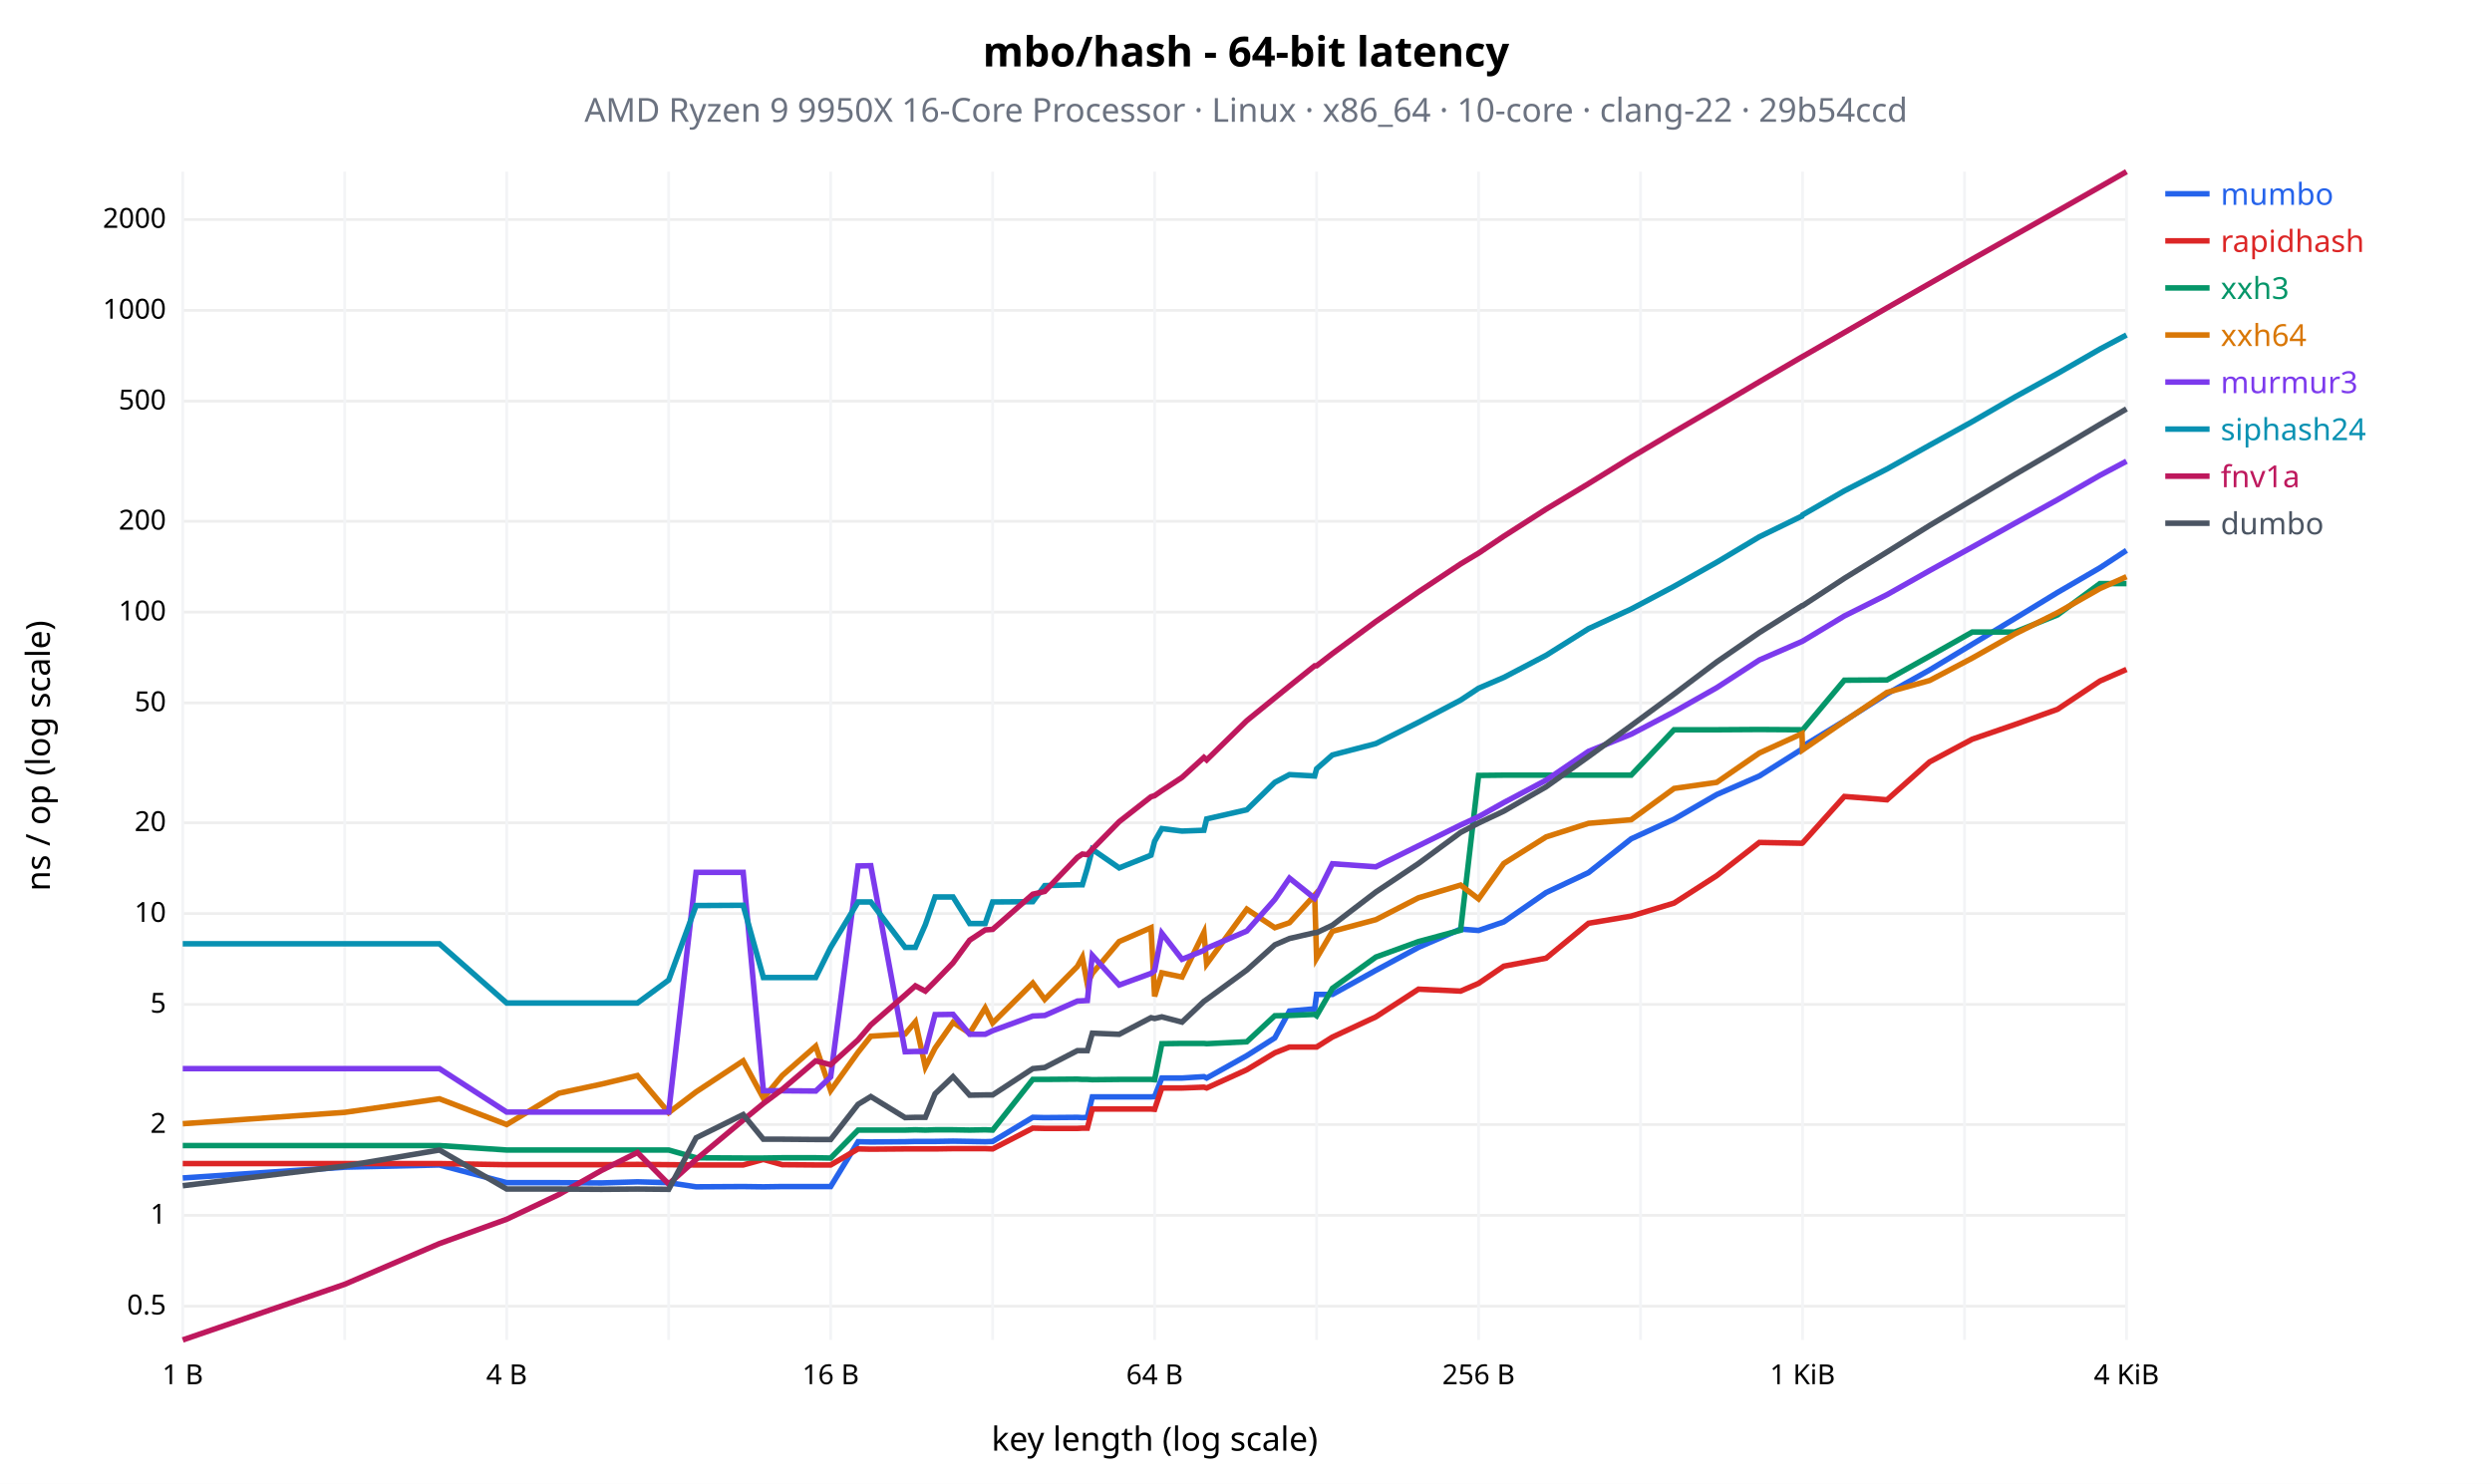
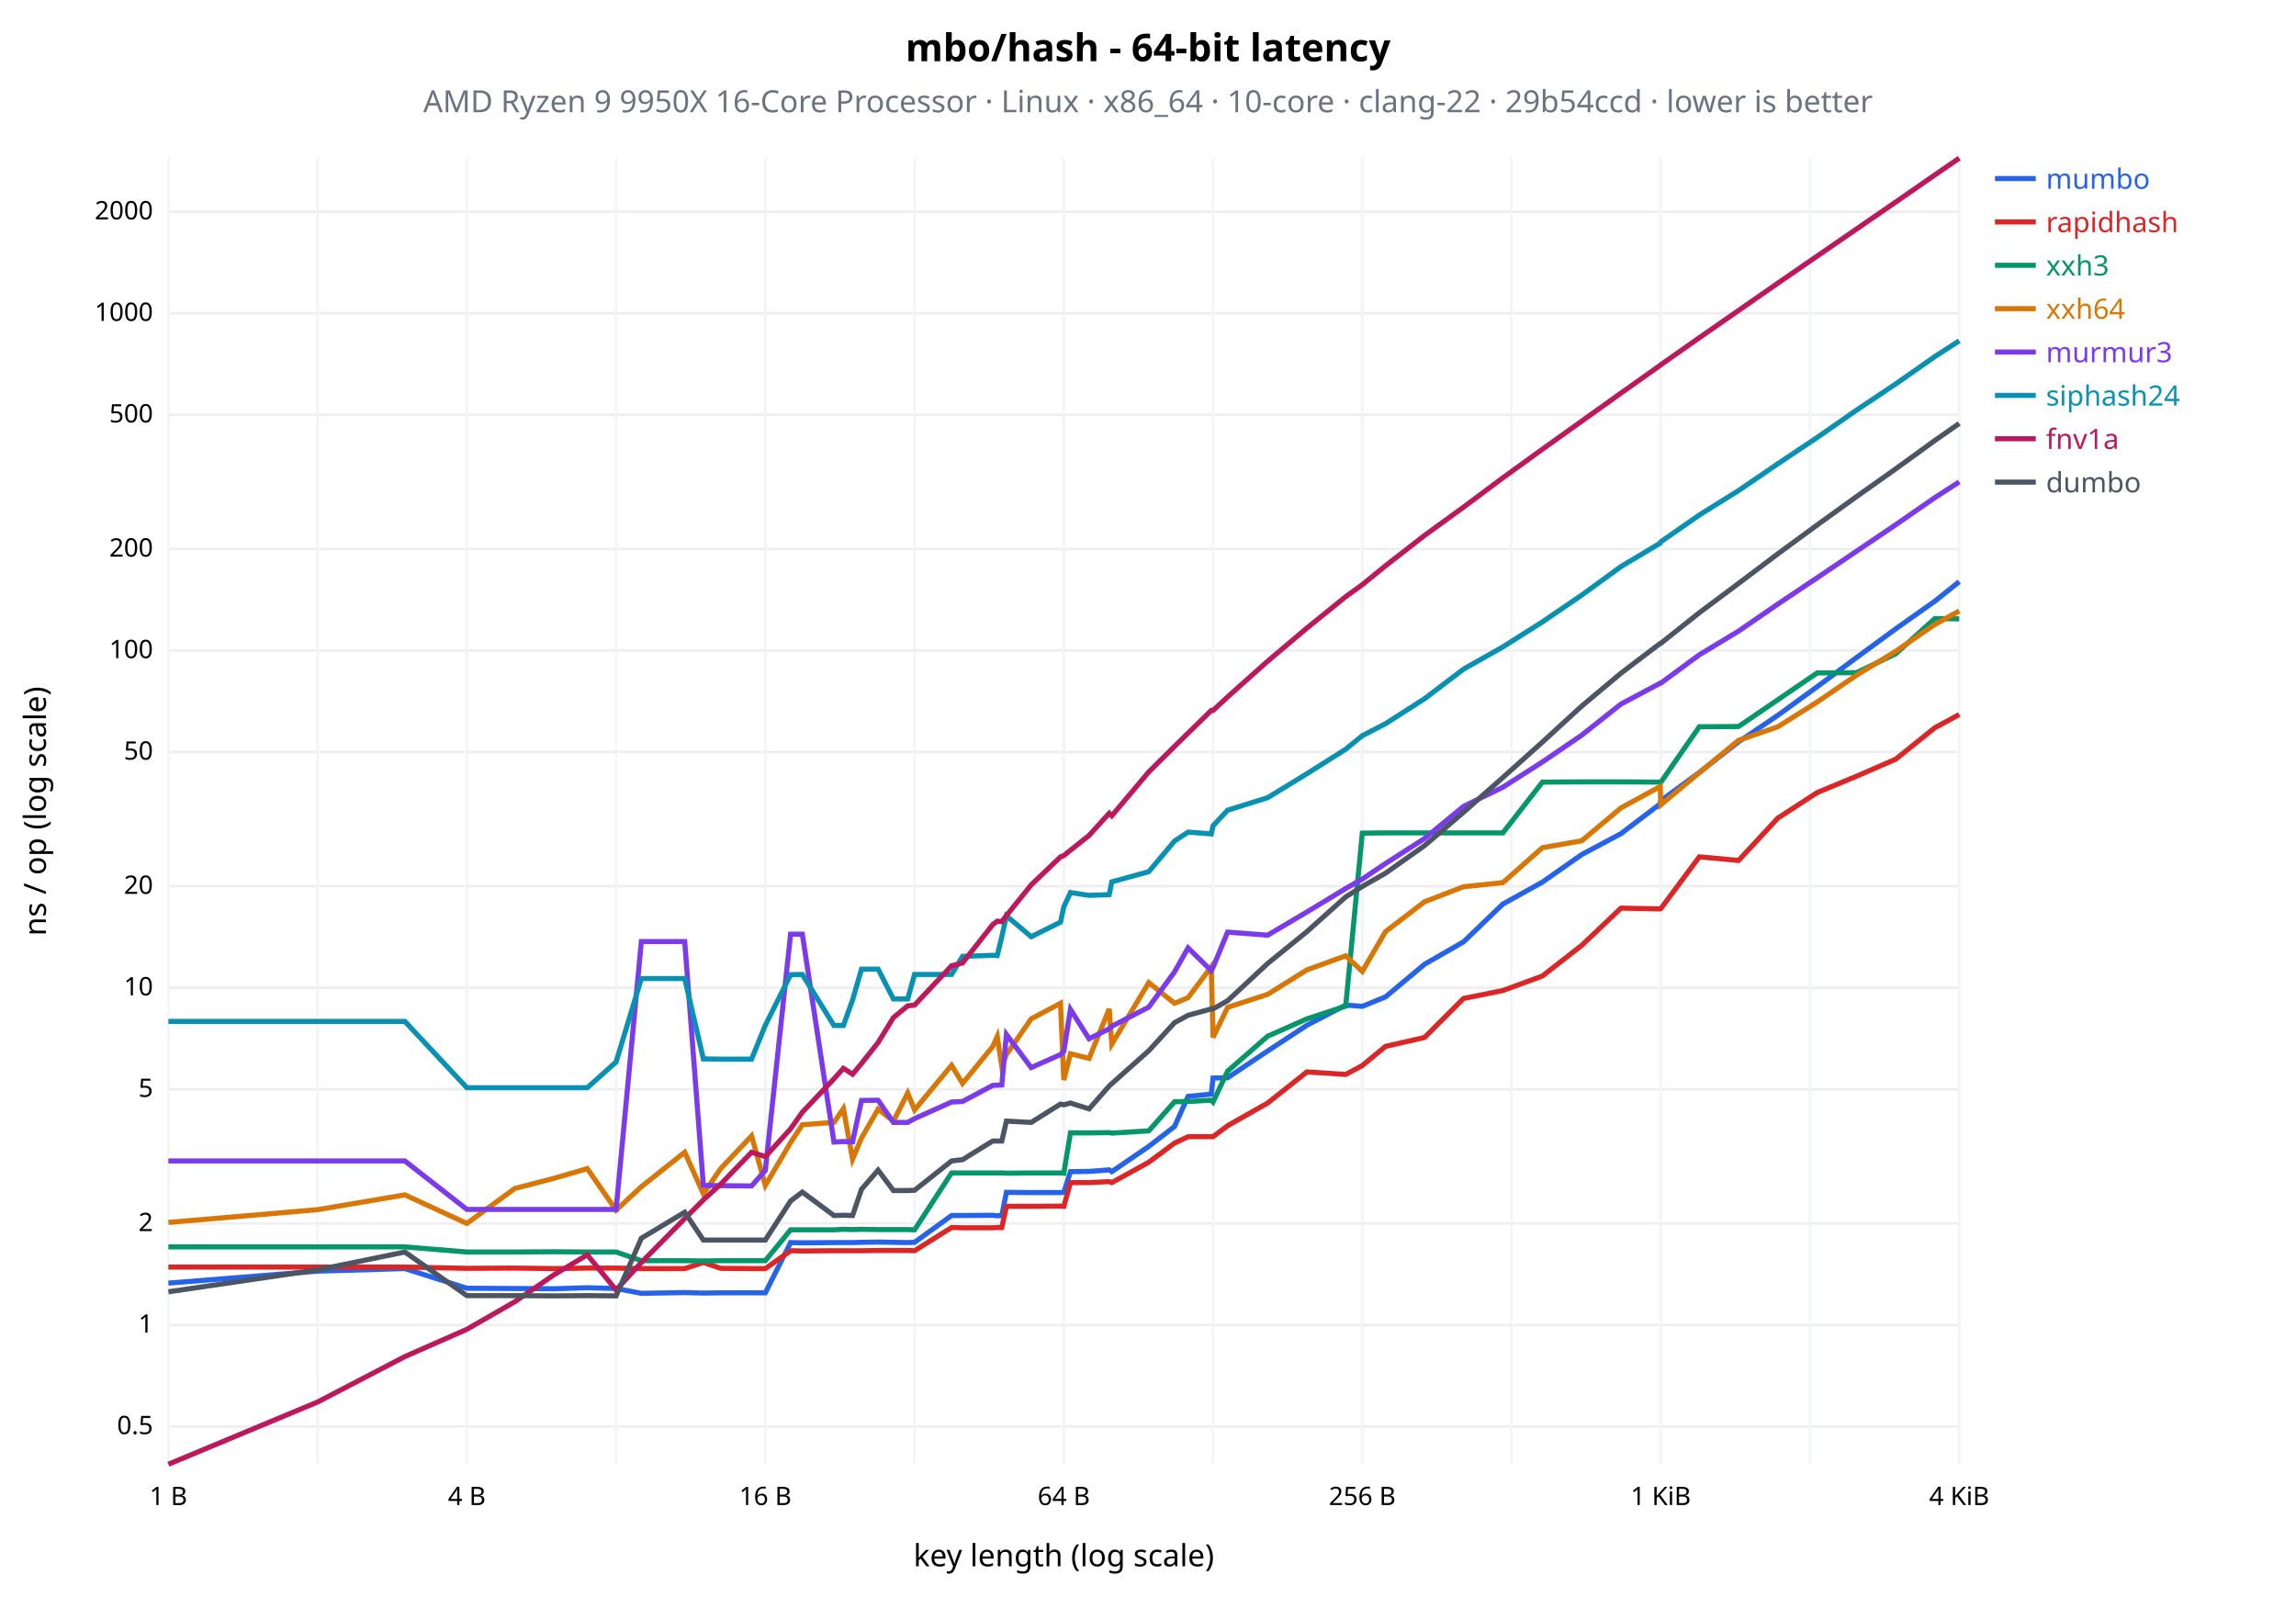
- <svg xmlns="http://www.w3.org/2000/svg" width="900" height="536" font-family="sans-serif">
-   <rect width="900" height="536" fill="white" />
+ <svg xmlns="http://www.w3.org/2000/svg" width="900" height="626" font-family="sans-serif">
+   <rect width="900" height="626" fill="white" />
  <text x="450" y="24" font-size="15" font-weight="bold" text-anchor="middle">mbo/hash - 64-bit latency</text>
-   <text x="450" y="44" font-size="12" fill="#6b7280" text-anchor="middle">AMD Ryzen 9 9950X 16-Core Processor · Linux · x86_64 · 10-core · clang-22 · 29b54ccd</text>
-   <line x1="66" y1="471.8" x2="768.0" y2="471.8" stroke="#eee" />
-   <text x="60" y="474.8" font-size="10" text-anchor="end">0.5</text>
-   <line x1="66" y1="439.0" x2="768.0" y2="439.0" stroke="#eee" />
-   <text x="60" y="442.0" font-size="10" text-anchor="end">1</text>
-   <line x1="66" y1="406.2" x2="768.0" y2="406.2" stroke="#eee" />
-   <text x="60" y="409.2" font-size="10" text-anchor="end">2</text>
-   <line x1="66" y1="362.8" x2="768.0" y2="362.8" stroke="#eee" />
-   <text x="60" y="365.8" font-size="10" text-anchor="end">5</text>
-   <line x1="66" y1="330.0" x2="768.0" y2="330.0" stroke="#eee" />
-   <text x="60" y="333.0" font-size="10" text-anchor="end">10</text>
-   <line x1="66" y1="297.2" x2="768.0" y2="297.2" stroke="#eee" />
-   <text x="60" y="300.2" font-size="10" text-anchor="end">20</text>
-   <line x1="66" y1="253.9" x2="768.0" y2="253.9" stroke="#eee" />
-   <text x="60" y="256.9" font-size="10" text-anchor="end">50</text>
-   <line x1="66" y1="221.1" x2="768.0" y2="221.1" stroke="#eee" />
-   <text x="60" y="224.1" font-size="10" text-anchor="end">100</text>
-   <line x1="66" y1="188.3" x2="768.0" y2="188.3" stroke="#eee" />
-   <text x="60" y="191.3" font-size="10" text-anchor="end">200</text>
-   <line x1="66" y1="144.9" x2="768.0" y2="144.9" stroke="#eee" />
-   <text x="60" y="147.9" font-size="10" text-anchor="end">500</text>
-   <line x1="66" y1="112.1" x2="768.0" y2="112.1" stroke="#eee" />
-   <text x="60" y="115.1" font-size="10" text-anchor="end">1000</text>
-   <line x1="66" y1="79.3" x2="768.0" y2="79.3" stroke="#eee" />
-   <text x="60" y="82.3" font-size="10" text-anchor="end">2000</text>
-   <line x1="66.0" y1="62" x2="66.0" y2="484.0" stroke="#f3f4f6" />
-   <text x="66.0" y="500.0" font-size="10" text-anchor="middle">1 B</text>
-   <line x1="124.5" y1="62" x2="124.5" y2="484.0" stroke="#f3f4f6" />
-   <line x1="183.0" y1="62" x2="183.0" y2="484.0" stroke="#f3f4f6" />
-   <text x="183.0" y="500.0" font-size="10" text-anchor="middle">4 B</text>
-   <line x1="241.5" y1="62" x2="241.5" y2="484.0" stroke="#f3f4f6" />
-   <line x1="300.0" y1="62" x2="300.0" y2="484.0" stroke="#f3f4f6" />
-   <text x="300.0" y="500.0" font-size="10" text-anchor="middle">16 B</text>
-   <line x1="358.5" y1="62" x2="358.5" y2="484.0" stroke="#f3f4f6" />
-   <line x1="417.0" y1="62" x2="417.0" y2="484.0" stroke="#f3f4f6" />
-   <text x="417.0" y="500.0" font-size="10" text-anchor="middle">64 B</text>
-   <line x1="475.5" y1="62" x2="475.5" y2="484.0" stroke="#f3f4f6" />
-   <line x1="534.0" y1="62" x2="534.0" y2="484.0" stroke="#f3f4f6" />
-   <text x="534.0" y="500.0" font-size="10" text-anchor="middle">256 B</text>
-   <line x1="592.5" y1="62" x2="592.5" y2="484.0" stroke="#f3f4f6" />
-   <line x1="651.0" y1="62" x2="651.0" y2="484.0" stroke="#f3f4f6" />
-   <text x="651.0" y="500.0" font-size="10" text-anchor="middle">1 KiB</text>
-   <line x1="709.5" y1="62" x2="709.5" y2="484.0" stroke="#f3f4f6" />
-   <line x1="768.0" y1="62" x2="768.0" y2="484.0" stroke="#f3f4f6" />
-   <text x="768.0" y="500.0" font-size="10" text-anchor="middle">4 KiB</text>
-   <text x="417" y="524" font-size="12" text-anchor="middle">key length (log scale)</text>
-   <text x="18" y="273" font-size="12" transform="rotate(-90 18 273)" text-anchor="middle">ns / op (log scale)</text>
-   <polyline points="66.0,425.5 124.5,421.6 158.7,420.8 183.0,427.2 201.8,427.2 217.2,427.3 230.2,426.9 241.5,427.2 251.4,428.7 268.4,428.6 275.7,428.7 282.5,428.6 294.6,428.6 300.0,428.6 309.9,412.4 314.5,412.5 326.9,412.4 330.6,412.3 334.2,412.3 337.7,412.3 344.2,412.2 350.2,412.3 355.8,412.4 358.5,412.3 373.0,403.6 377.3,403.7 389.1,403.6 390.9,403.7 392.7,403.6 394.5,396.2 404.2,396.2 415.7,396.2 417.0,396.1 419.6,389.4 426.9,389.4 434.8,388.9 435.8,389.4 450.3,381.3 460.4,374.9 465.7,365.2 474.8,364.4 475.5,359.2 481.2,359.2 496.9,350.5 512.3,342.2 527.5,335.6 534.0,336.1 543.1,333.0 558.4,322.4 573.7,315.2 589.1,303.0 604.6,295.9 620.0,287.0 635.4,280.3 650.8,270.6 651.0,269.6 666.1,260.4 681.5,250.6 696.9,242.0 712.3,232.7 727.7,223.4 743.1,214.0 758.4,205.1 768.0,198.8" fill="none" stroke="#2563eb" stroke-width="2" />
+   <text x="450" y="44" font-size="12" fill="#6b7280" text-anchor="middle">AMD Ryzen 9 9950X 16-Core Processor · Linux · x86_64 · 10-core · clang-22 · 29b54ccd · lower is better</text>
+   <line x1="66" y1="559.2" x2="768.0" y2="559.2" stroke="#eee" />
+   <text x="60" y="562.2" font-size="10" text-anchor="end">0.5</text>
+   <line x1="66" y1="519.4" x2="768.0" y2="519.4" stroke="#eee" />
+   <text x="60" y="522.4" font-size="10" text-anchor="end">1</text>
+   <line x1="66" y1="479.6" x2="768.0" y2="479.6" stroke="#eee" />
+   <text x="60" y="482.6" font-size="10" text-anchor="end">2</text>
+   <line x1="66" y1="427.0" x2="768.0" y2="427.0" stroke="#eee" />
+   <text x="60" y="430.0" font-size="10" text-anchor="end">5</text>
+   <line x1="66" y1="387.2" x2="768.0" y2="387.2" stroke="#eee" />
+   <text x="60" y="390.2" font-size="10" text-anchor="end">10</text>
+   <line x1="66" y1="347.4" x2="768.0" y2="347.4" stroke="#eee" />
+   <text x="60" y="350.4" font-size="10" text-anchor="end">20</text>
+   <line x1="66" y1="294.8" x2="768.0" y2="294.8" stroke="#eee" />
+   <text x="60" y="297.8" font-size="10" text-anchor="end">50</text>
+   <line x1="66" y1="255.0" x2="768.0" y2="255.0" stroke="#eee" />
+   <text x="60" y="258.0" font-size="10" text-anchor="end">100</text>
+   <line x1="66" y1="215.2" x2="768.0" y2="215.2" stroke="#eee" />
+   <text x="60" y="218.2" font-size="10" text-anchor="end">200</text>
+   <line x1="66" y1="162.6" x2="768.0" y2="162.6" stroke="#eee" />
+   <text x="60" y="165.6" font-size="10" text-anchor="end">500</text>
+   <line x1="66" y1="122.8" x2="768.0" y2="122.8" stroke="#eee" />
+   <text x="60" y="125.8" font-size="10" text-anchor="end">1000</text>
+   <line x1="66" y1="83.0" x2="768.0" y2="83.0" stroke="#eee" />
+   <text x="60" y="86.0" font-size="10" text-anchor="end">2000</text>
+   <line x1="66.0" y1="62" x2="66.0" y2="574.0" stroke="#f3f4f6" />
+   <text x="66.0" y="590.0" font-size="10" text-anchor="middle">1 B</text>
+   <line x1="124.5" y1="62" x2="124.5" y2="574.0" stroke="#f3f4f6" />
+   <line x1="183.0" y1="62" x2="183.0" y2="574.0" stroke="#f3f4f6" />
+   <text x="183.0" y="590.0" font-size="10" text-anchor="middle">4 B</text>
+   <line x1="241.5" y1="62" x2="241.5" y2="574.0" stroke="#f3f4f6" />
+   <line x1="300.0" y1="62" x2="300.0" y2="574.0" stroke="#f3f4f6" />
+   <text x="300.0" y="590.0" font-size="10" text-anchor="middle">16 B</text>
+   <line x1="358.5" y1="62" x2="358.5" y2="574.0" stroke="#f3f4f6" />
+   <line x1="417.0" y1="62" x2="417.0" y2="574.0" stroke="#f3f4f6" />
+   <text x="417.0" y="590.0" font-size="10" text-anchor="middle">64 B</text>
+   <line x1="475.5" y1="62" x2="475.5" y2="574.0" stroke="#f3f4f6" />
+   <line x1="534.0" y1="62" x2="534.0" y2="574.0" stroke="#f3f4f6" />
+   <text x="534.0" y="590.0" font-size="10" text-anchor="middle">256 B</text>
+   <line x1="592.5" y1="62" x2="592.5" y2="574.0" stroke="#f3f4f6" />
+   <line x1="651.0" y1="62" x2="651.0" y2="574.0" stroke="#f3f4f6" />
+   <text x="651.0" y="590.0" font-size="10" text-anchor="middle">1 KiB</text>
+   <line x1="709.5" y1="62" x2="709.5" y2="574.0" stroke="#f3f4f6" />
+   <line x1="768.0" y1="62" x2="768.0" y2="574.0" stroke="#f3f4f6" />
+   <text x="768.0" y="590.0" font-size="10" text-anchor="middle">4 KiB</text>
+   <text x="417" y="614" font-size="12" text-anchor="middle">key length (log scale)</text>
+   <text x="18" y="318" font-size="12" transform="rotate(-90 18 318)" text-anchor="middle">ns / op (log scale)</text>
+   <polyline points="66.0,503.0 124.5,498.3 158.7,497.3 183.0,505.0 201.8,505.1 217.2,505.2 230.2,504.8 241.5,505.1 251.4,507.0 268.4,506.7 275.7,506.9 282.5,506.8 294.6,506.8 300.0,506.8 309.9,487.1 314.5,487.2 326.9,487.1 330.6,487.1 334.2,487.1 337.7,487.0 344.2,486.9 350.2,487.0 355.8,487.1 358.5,487.0 373.0,476.5 377.3,476.5 389.1,476.4 390.9,476.6 392.7,476.5 394.5,467.4 404.2,467.5 415.7,467.5 417.0,467.4 419.6,459.3 426.9,459.2 434.8,458.6 435.8,459.3 450.3,449.4 460.4,441.6 465.7,429.8 474.8,428.9 475.5,422.6 481.2,422.5 496.9,412.0 512.3,401.9 527.5,394.0 534.0,394.5 543.1,390.8 558.4,378.0 573.7,369.2 589.1,354.4 604.6,345.8 620.0,335.0 635.4,326.8 650.8,315.1 651.0,313.9 666.1,302.8 681.5,290.8 696.9,280.4 712.3,269.2 727.7,257.8 743.1,246.5 758.4,235.7 768.0,228.0" fill="none" stroke="#2563eb" stroke-width="2" />
  <line x1="782.0" y1="70.0" x2="798.0" y2="70.0" stroke="#2563eb" stroke-width="2" />
  <text x="802.0" y="74.0" font-size="11" fill="#2563eb">mumbo</text>
-   <polyline points="66.0,420.3 124.5,420.3 158.7,420.3 183.0,420.7 201.8,420.7 217.2,420.7 230.2,420.6 241.5,420.7 251.4,420.8 268.4,420.8 275.7,418.8 282.5,420.7 294.6,420.8 300.0,420.8 309.9,415.0 314.5,415.1 326.9,415.0 330.6,415.0 334.2,415.0 337.7,415.0 344.2,414.9 350.2,414.9 355.8,414.9 358.5,415.0 373.0,407.5 377.3,407.6 389.1,407.6 390.9,407.5 392.7,407.5 394.5,400.6 404.2,400.6 415.7,400.6 417.0,400.7 419.6,393.0 426.9,393.0 434.8,392.7 435.8,393.0 450.3,386.4 460.4,380.3 465.7,378.2 474.8,378.2 475.5,378.2 481.2,374.6 496.9,367.3 512.3,357.3 527.5,358.0 534.0,355.2 543.1,349.0 558.4,346.1 573.7,333.5 589.1,330.9 604.6,326.2 620.0,316.3 635.4,304.3 650.8,304.6 651.0,304.5 666.1,287.7 681.5,288.9 696.9,275.2 712.3,267.0 727.7,261.7 743.1,256.2 758.4,246.0 768.0,241.8" fill="none" stroke="#dc2626" stroke-width="2" />
+   <polyline points="66.0,496.7 124.5,496.7 158.7,496.7 183.0,497.2 201.8,497.1 217.2,497.3 230.2,497.1 241.5,497.1 251.4,497.3 268.4,497.3 275.7,494.9 282.5,497.2 294.6,497.3 300.0,497.3 309.9,490.3 314.5,490.4 326.9,490.3 330.6,490.3 334.2,490.3 337.7,490.3 344.2,490.2 350.2,490.2 355.8,490.2 358.5,490.3 373.0,481.2 377.3,481.3 389.1,481.3 390.9,481.2 392.7,481.2 394.5,472.9 404.2,472.9 415.7,472.8 417.0,472.9 419.6,463.6 426.9,463.6 434.8,463.2 435.8,463.6 450.3,455.6 460.4,448.1 465.7,445.6 474.8,445.6 475.5,445.6 481.2,441.3 496.9,432.4 512.3,420.2 527.5,421.2 534.0,417.7 543.1,410.2 558.4,406.7 573.7,391.4 589.1,388.3 604.6,382.6 620.0,370.6 635.4,356.0 650.8,356.3 651.0,356.2 666.1,335.9 681.5,337.3 696.9,320.7 712.3,310.7 727.7,304.3 743.1,297.6 758.4,285.3 768.0,280.1" fill="none" stroke="#dc2626" stroke-width="2" />
  <line x1="782.0" y1="87.0" x2="798.0" y2="87.0" stroke="#dc2626" stroke-width="2" />
  <text x="802.0" y="91.0" font-size="11" fill="#dc2626">rapidhash</text>
-   <polyline points="66.0,413.8 124.5,413.8 158.7,413.8 183.0,415.4 201.8,415.4 217.2,415.4 230.2,415.4 241.5,415.4 251.4,418.2 268.4,418.3 275.7,418.3 282.5,418.2 294.6,418.2 300.0,418.3 309.9,408.2 314.5,408.2 326.9,408.2 330.6,408.1 334.2,408.2 337.7,408.1 344.2,408.1 350.2,408.2 355.8,408.1 358.5,408.2 373.0,389.9 377.3,389.9 389.1,389.8 390.9,389.9 392.7,389.9 394.5,390.0 404.2,389.9 415.7,389.9 417.0,390.0 419.6,377.0 426.9,376.9 434.8,376.9 435.8,377.0 450.3,376.3 460.4,366.9 465.7,366.8 474.8,366.4 475.5,366.9 481.2,357.0 496.9,345.7 512.3,340.1 527.5,336.0 534.0,280.1 543.1,280.0 558.4,280.0 573.7,280.0 589.1,280.0 604.6,263.6 620.0,263.6 635.4,263.5 650.8,263.6 651.0,263.7 666.1,245.7 681.5,245.6 696.9,237.0 712.3,228.3 727.7,228.3 743.1,222.1 758.4,210.8 768.0,210.8" fill="none" stroke="#059669" stroke-width="2" />
+   <polyline points="66.0,488.8 124.5,488.8 158.7,488.8 183.0,490.8 201.8,490.8 217.2,490.7 230.2,490.8 241.5,490.8 251.4,494.2 268.4,494.2 275.7,494.3 282.5,494.2 294.6,494.2 300.0,494.2 309.9,482.1 314.5,482.1 326.9,482.1 330.6,481.9 334.2,482.0 337.7,481.9 344.2,482.0 350.2,482.0 355.8,482.0 358.5,482.1 373.0,459.8 377.3,459.8 389.1,459.8 390.9,459.8 392.7,459.8 394.5,459.9 404.2,459.8 415.7,459.8 417.0,459.9 419.6,444.1 426.9,444.1 434.8,444.0 435.8,444.2 450.3,443.3 460.4,431.9 465.7,431.8 474.8,431.3 475.5,432.0 481.2,419.9 496.9,406.2 512.3,399.4 527.5,394.4 534.0,326.6 543.1,326.5 558.4,326.5 573.7,326.5 589.1,326.5 604.6,306.6 620.0,306.5 635.4,306.5 650.8,306.6 651.0,306.7 666.1,284.9 681.5,284.8 696.9,274.3 712.3,263.8 727.7,263.7 743.1,256.3 758.4,242.5 768.0,242.6" fill="none" stroke="#059669" stroke-width="2" />
  <line x1="782.0" y1="104.0" x2="798.0" y2="104.0" stroke="#059669" stroke-width="2" />
  <text x="802.0" y="108.0" font-size="11" fill="#059669">xxh3</text>
-   <polyline points="66.0,405.9 124.5,401.8 158.7,396.9 183.0,406.2 201.8,394.9 217.2,391.6 230.2,388.5 241.5,401.9 251.4,394.4 268.4,383.2 275.7,396.7 282.5,388.5 294.6,377.9 300.0,393.9 309.9,380.1 314.5,374.3 326.9,373.5 330.6,369.1 334.2,385.4 337.7,378.6 344.2,369.3 350.2,373.2 355.8,364.1 358.5,369.5 373.0,355.1 377.3,361.0 389.1,349.1 390.9,345.8 392.7,355.5 394.5,351.6 404.2,340.1 415.7,335.1 417.0,359.9 419.6,351.4 426.9,352.9 434.8,336.8 435.8,348.2 450.3,328.4 460.4,335.1 465.7,333.3 474.8,323.3 475.5,346.1 481.2,336.4 496.9,332.2 512.3,324.3 527.5,319.7 534.0,324.7 543.1,311.9 558.4,302.3 573.7,297.4 589.1,296.1 604.6,284.8 620.0,282.6 635.4,272.0 650.8,265.0 651.0,270.9 666.1,260.5 681.5,250.1 696.9,245.8 712.3,237.7 727.7,229.0 743.1,221.3 758.4,212.6 768.0,208.3" fill="none" stroke="#d97706" stroke-width="2" />
+   <polyline points="66.0,479.2 124.5,474.2 158.7,468.4 183.0,479.6 201.8,465.9 217.2,461.9 230.2,458.1 241.5,474.4 251.4,465.2 268.4,451.7 275.7,468.0 282.5,458.1 294.6,445.3 300.0,464.7 309.9,447.9 314.5,440.9 326.9,440.0 330.6,434.6 334.2,454.4 337.7,446.1 344.2,434.8 350.2,439.5 355.8,428.5 358.5,435.1 373.0,417.6 377.3,424.7 389.1,410.3 390.9,406.3 392.7,418.1 394.5,413.4 404.2,399.4 415.7,393.3 417.0,423.4 419.6,413.1 426.9,414.9 434.8,395.5 435.8,409.3 450.3,385.2 460.4,393.3 465.7,391.1 474.8,379.0 475.5,406.7 481.2,394.9 496.9,389.8 512.3,380.2 527.5,374.7 534.0,380.8 543.1,365.2 558.4,353.5 573.7,347.6 589.1,346.0 604.6,332.3 620.0,329.6 635.4,316.7 650.8,308.3 651.0,315.5 666.1,302.9 681.5,290.2 696.9,284.9 712.3,275.2 727.7,264.7 743.1,255.3 758.4,244.8 768.0,239.5" fill="none" stroke="#d97706" stroke-width="2" />
  <line x1="782.0" y1="121.0" x2="798.0" y2="121.0" stroke="#d97706" stroke-width="2" />
  <text x="802.0" y="125.0" font-size="11" fill="#d97706">xxh64</text>
-   <polyline points="66.0,386.0 124.5,386.0 158.7,386.0 183.0,401.7 201.8,401.7 217.2,401.7 230.2,401.7 241.5,401.7 251.4,315.1 268.4,315.1 275.7,394.0 282.5,394.0 294.6,394.1 300.0,389.0 309.9,312.8 314.5,312.7 326.9,379.9 330.6,379.8 334.2,379.8 337.7,366.5 344.2,366.4 350.2,373.6 355.8,373.6 358.5,372.3 373.0,367.0 377.3,366.8 389.1,361.6 390.9,361.5 392.7,361.4 394.5,345.1 404.2,355.8 415.7,351.6 417.0,350.6 419.6,337.1 426.9,346.5 434.8,343.3 435.8,342.5 450.3,336.3 460.4,324.9 465.7,317.2 474.8,324.5 475.5,323.4 481.2,312.0 496.9,313.1 512.3,305.5 527.5,298.0 534.0,295.0 543.1,289.9 558.4,281.8 573.7,271.4 589.1,265.2 604.6,257.1 620.0,248.4 635.4,238.4 650.8,231.7 651.0,231.6 666.1,222.5 681.5,214.8 696.9,206.1 712.3,197.6 727.7,189.0 743.1,180.5 758.4,171.7 768.0,166.6" fill="none" stroke="#7c3aed" stroke-width="2" />
+   <polyline points="66.0,455.1 124.5,455.1 158.7,455.1 183.0,474.1 201.8,474.1 217.2,474.1 230.2,474.1 241.5,474.1 251.4,369.1 268.4,369.1 275.7,464.7 282.5,464.8 294.6,464.9 300.0,458.8 309.9,366.2 314.5,366.2 326.9,447.7 330.6,447.5 334.2,447.6 337.7,431.4 344.2,431.3 350.2,440.0 355.8,440.0 358.5,438.5 373.0,432.0 377.3,431.8 389.1,425.5 390.9,425.4 392.7,425.3 394.5,405.5 404.2,418.5 415.7,413.4 417.0,412.2 419.6,395.7 426.9,407.2 434.8,403.3 435.8,402.3 450.3,394.8 460.4,381.0 465.7,371.6 474.8,380.5 475.5,379.2 481.2,365.4 496.9,366.6 512.3,357.5 527.5,348.3 534.0,344.6 543.1,338.5 558.4,328.7 573.7,316.1 589.1,308.6 604.6,298.7 620.0,288.2 635.4,276.0 650.8,267.8 651.0,267.8 666.1,256.7 681.5,247.4 696.9,236.8 712.3,226.5 727.7,216.1 743.1,205.7 758.4,195.1 768.0,188.9" fill="none" stroke="#7c3aed" stroke-width="2" />
  <line x1="782.0" y1="138.0" x2="798.0" y2="138.0" stroke="#7c3aed" stroke-width="2" />
  <text x="802.0" y="142.0" font-size="11" fill="#7c3aed">murmur3</text>
-   <polyline points="66.0,340.9 124.5,340.9 158.7,340.9 183.0,362.3 201.8,362.3 217.2,362.3 230.2,362.3 241.5,354.0 251.4,327.1 268.4,327.0 275.7,353.1 282.5,353.1 294.6,353.1 300.0,342.2 309.9,325.8 314.5,325.8 326.9,342.2 330.6,342.2 334.2,334.0 337.7,324.0 344.2,324.0 350.2,333.6 355.8,333.6 358.5,325.8 373.0,325.7 377.3,319.9 389.1,319.6 390.9,319.6 392.7,313.6 394.5,306.8 404.2,313.5 415.7,308.9 417.0,303.9 419.6,299.3 426.9,300.2 434.8,299.9 435.8,295.8 450.3,292.5 460.4,282.6 465.7,279.8 474.8,280.3 475.5,277.7 481.2,272.7 496.9,268.6 512.3,260.9 527.5,252.9 534.0,248.6 543.1,244.7 558.4,236.7 573.7,227.1 589.1,220.0 604.6,211.8 620.0,203.1 635.4,193.9 650.8,186.4 651.0,186.0 666.1,177.3 681.5,169.4 696.9,160.8 712.3,152.3 727.7,143.4 743.1,134.9 758.4,126.1 768.0,121.0" fill="none" stroke="#0891b2" stroke-width="2" />
+   <polyline points="66.0,400.4 124.5,400.4 158.7,400.4 183.0,426.4 201.8,426.4 217.2,426.4 230.2,426.4 241.5,416.3 251.4,383.6 268.4,383.6 275.7,415.1 282.5,415.2 294.6,415.2 300.0,401.9 309.9,382.1 314.5,382.0 326.9,402.0 330.6,402.0 334.2,392.0 337.7,379.9 344.2,379.9 350.2,391.6 355.8,391.6 358.5,382.0 373.0,382.0 377.3,374.9 389.1,374.5 390.9,374.6 392.7,367.2 394.5,359.0 404.2,367.2 415.7,361.5 417.0,355.5 419.6,349.9 426.9,351.0 434.8,350.7 435.8,345.7 450.3,341.7 460.4,329.7 465.7,326.2 474.8,326.9 475.5,323.7 481.2,317.6 496.9,312.7 512.3,303.3 527.5,293.7 534.0,288.4 543.1,283.7 558.4,273.9 573.7,262.3 589.1,253.6 604.6,243.8 620.0,233.3 635.4,222.1 650.8,212.9 651.0,212.4 666.1,201.9 681.5,192.3 696.9,181.8 712.3,171.5 727.7,160.8 743.1,150.5 758.4,139.8 768.0,133.6" fill="none" stroke="#0891b2" stroke-width="2" />
  <line x1="782.0" y1="155.0" x2="798.0" y2="155.0" stroke="#0891b2" stroke-width="2" />
  <text x="802.0" y="159.0" font-size="11" fill="#0891b2">siphash24</text>
-   <polyline points="66.0,484.0 124.5,463.9 158.7,449.2 183.0,440.4 201.8,431.5 217.2,422.8 230.2,416.3 241.5,427.7 251.4,418.8 268.4,404.6 275.7,398.6 282.5,393.5 294.6,383.2 300.0,384.6 309.9,375.6 314.5,370.2 326.9,359.4 330.6,356.1 334.2,358.0 337.7,354.5 344.2,347.8 350.2,339.6 355.8,335.9 358.5,335.7 373.0,323.0 377.3,322.0 389.1,309.7 390.9,308.5 392.7,308.7 394.5,306.7 404.2,296.8 415.7,287.8 417.0,287.4 419.6,285.6 426.9,280.8 434.8,273.6 435.8,274.5 450.3,260.3 460.4,252.1 465.7,247.8 474.8,240.5 475.5,240.5 481.2,236.1 496.9,224.5 512.3,213.8 527.5,203.7 534.0,199.8 543.1,193.7 558.4,183.9 573.7,174.7 589.1,165.2 604.6,156.0 620.0,147.0 635.4,137.9 650.8,128.9 651.0,128.8 666.1,120.1 681.5,111.2 696.9,102.4 712.3,93.6 727.7,84.9 743.1,76.2 758.4,67.5 768.0,62.0" fill="none" stroke="#be185d" stroke-width="2" />
+   <polyline points="66.0,574.0 124.5,549.6 158.7,531.8 183.0,521.1 201.8,510.3 217.2,499.7 230.2,491.9 241.5,505.7 251.4,494.9 268.4,477.7 275.7,470.4 282.5,464.2 294.6,451.7 300.0,453.4 309.9,442.5 314.5,436.0 326.9,422.9 330.6,418.8 334.2,421.1 337.7,416.9 344.2,408.7 350.2,398.9 355.8,394.3 358.5,394.0 373.0,378.6 377.3,377.5 389.1,362.5 390.9,361.1 392.7,361.3 394.5,358.9 404.2,346.9 415.7,335.9 417.0,335.4 419.6,333.3 426.9,327.5 434.8,318.8 435.8,319.8 450.3,302.6 460.4,292.6 465.7,287.4 474.8,278.5 475.5,278.5 481.2,273.2 496.9,259.2 512.3,246.2 527.5,233.9 534.0,229.2 543.1,221.8 558.4,209.9 573.7,198.8 589.1,187.3 604.6,176.1 620.0,165.1 635.4,154.1 650.8,143.2 651.0,143.0 666.1,132.4 681.5,121.7 696.9,111.0 712.3,100.4 727.7,89.8 743.1,79.2 758.4,68.6 768.0,62.0" fill="none" stroke="#be185d" stroke-width="2" />
  <line x1="782.0" y1="172.0" x2="798.0" y2="172.0" stroke="#be185d" stroke-width="2" />
  <text x="802.0" y="176.0" font-size="11" fill="#be185d">fnv1a</text>
-   <polyline points="66.0,428.3 124.5,421.2 158.7,415.4 183.0,429.5 201.8,429.5 217.2,429.6 230.2,429.5 241.5,429.6 251.4,411.0 268.4,402.6 275.7,411.5 282.5,411.5 294.6,411.6 300.0,411.6 309.9,398.9 314.5,396.1 326.9,403.7 330.6,403.6 334.2,403.6 337.7,395.1 344.2,388.9 350.2,395.6 355.8,395.5 358.5,395.5 373.0,386.0 377.3,385.6 389.1,379.5 390.9,379.5 392.7,379.5 394.5,373.2 404.2,373.6 415.7,367.6 417.0,367.9 419.6,367.3 426.9,369.2 434.8,361.7 435.8,361.0 450.3,350.4 460.4,341.3 465.7,339.0 474.8,336.9 475.5,336.9 481.2,334.2 496.9,322.2 512.3,311.9 527.5,300.7 534.0,297.3 543.1,293.0 558.4,284.2 573.7,273.3 589.1,262.1 604.6,250.7 620.0,239.1 635.4,228.5 650.8,218.8 651.0,218.8 666.1,208.9 681.5,199.4 696.9,189.8 712.3,180.6 727.7,171.4 743.1,162.4 758.4,153.3 768.0,147.7" fill="none" stroke="#4b5563" stroke-width="2" />
+   <polyline points="66.0,506.4 124.5,497.8 158.7,490.8 183.0,507.9 201.8,507.9 217.2,508.0 230.2,507.9 241.5,508.0 251.4,485.4 268.4,475.2 275.7,486.1 282.5,486.1 294.6,486.1 300.0,486.1 309.9,470.8 314.5,467.3 326.9,476.5 330.6,476.4 334.2,476.5 337.7,466.2 344.2,458.7 350.2,466.7 355.8,466.7 358.5,466.6 373.0,455.1 377.3,454.6 389.1,447.3 390.9,447.3 392.7,447.3 394.5,439.5 404.2,440.0 415.7,432.8 417.0,433.1 419.6,432.4 426.9,434.7 434.8,425.7 435.8,424.8 450.3,411.9 460.4,400.9 465.7,398.0 474.8,395.5 475.5,395.5 481.2,392.3 496.9,377.7 512.3,365.2 527.5,351.6 534.0,347.5 543.1,342.3 558.4,331.5 573.7,318.4 589.1,304.8 604.6,290.9 620.0,276.8 635.4,263.9 650.8,252.2 651.0,252.2 666.1,240.2 681.5,228.7 696.9,217.1 712.3,205.8 727.7,194.7 743.1,183.8 758.4,172.7 768.0,166.0" fill="none" stroke="#4b5563" stroke-width="2" />
  <line x1="782.0" y1="189.0" x2="798.0" y2="189.0" stroke="#4b5563" stroke-width="2" />
  <text x="802.0" y="193.0" font-size="11" fill="#4b5563">dumbo</text>
</svg>
